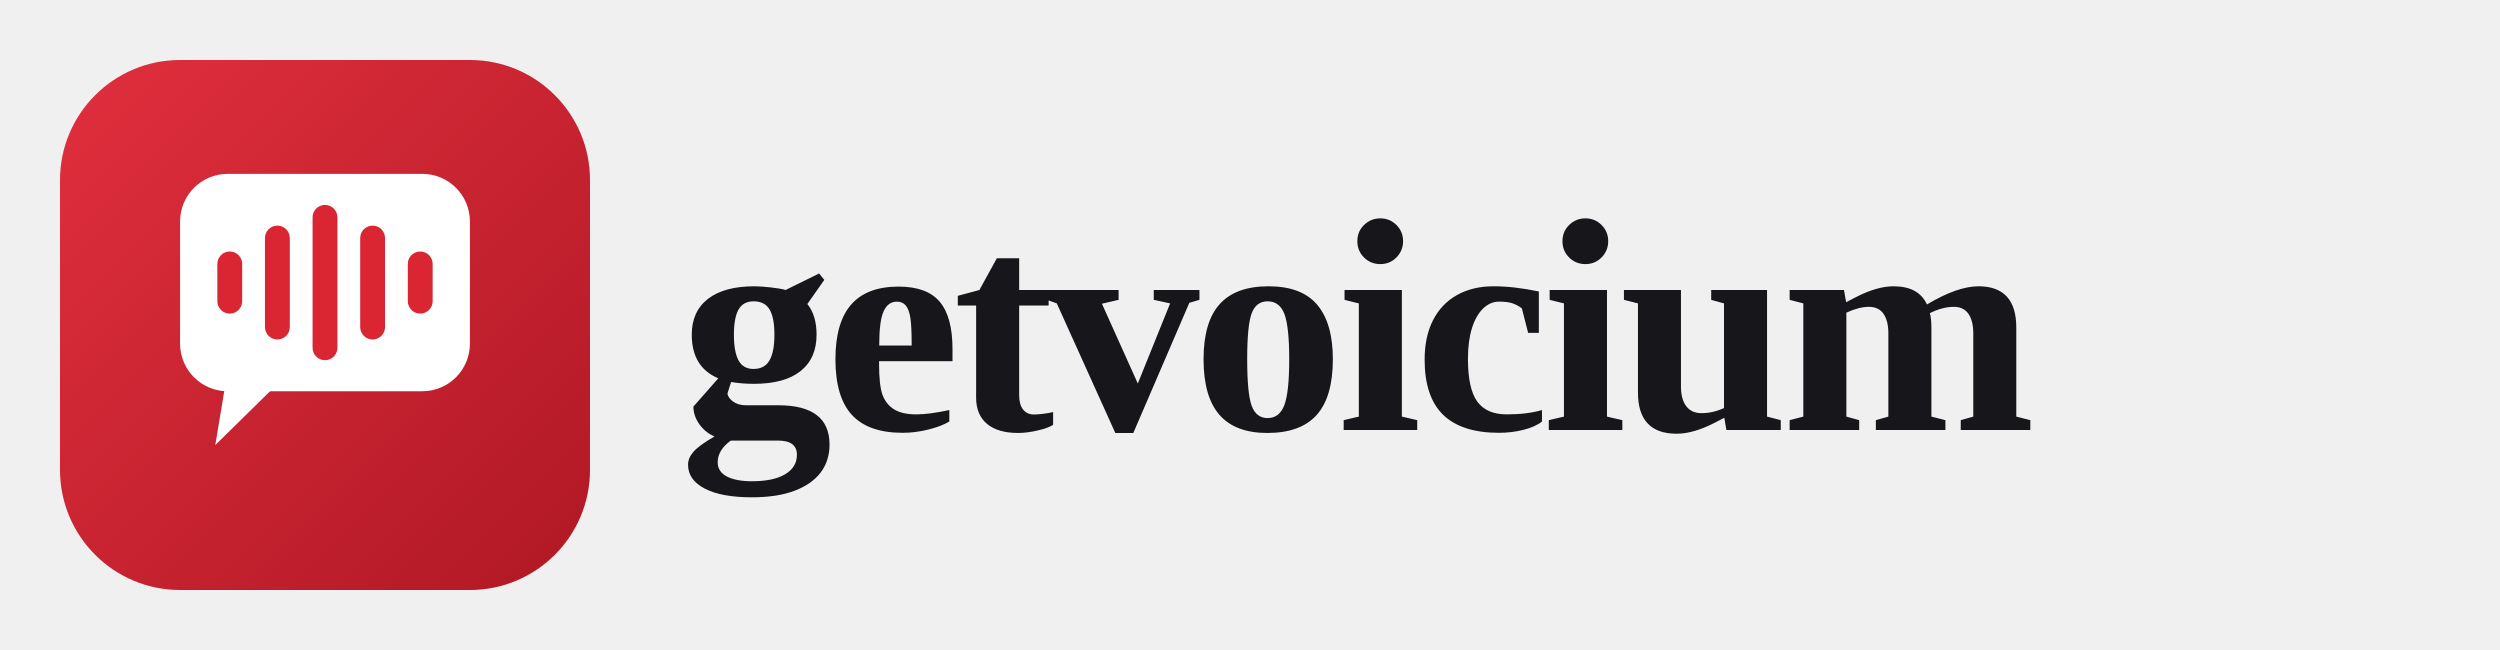
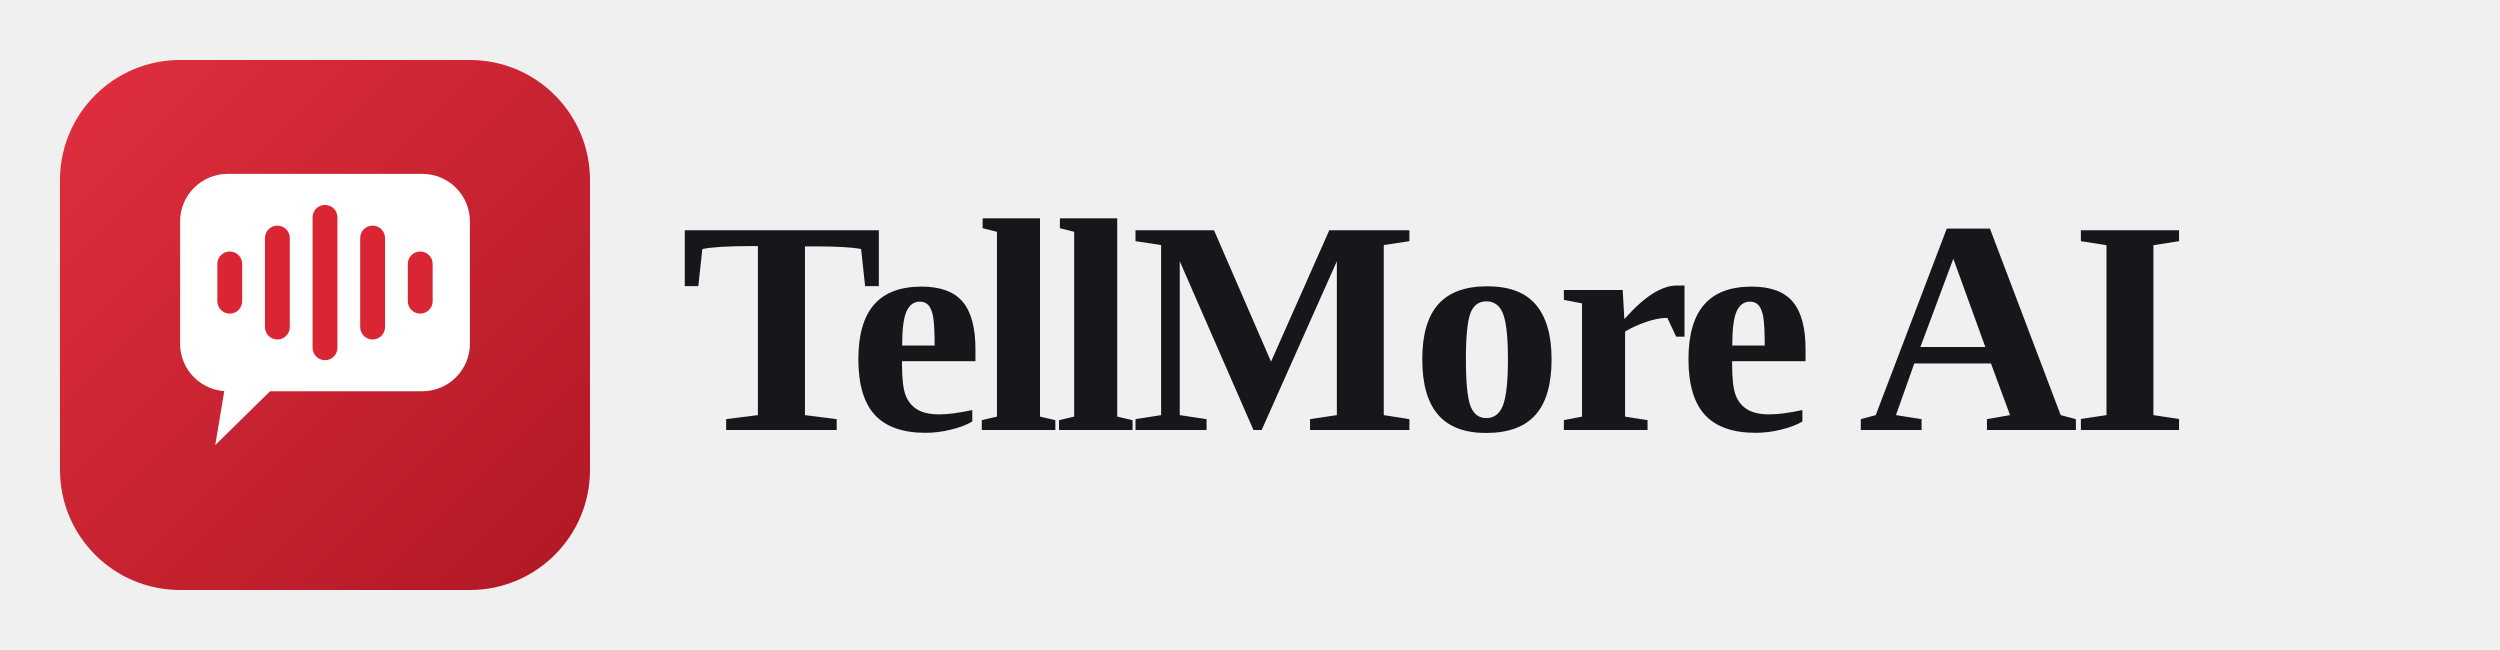
- <svg xmlns="http://www.w3.org/2000/svg" viewBox="0 0 1000 260" width="1000" height="260" role="img" aria-label="getvoicium">
+ <svg xmlns="http://www.w3.org/2000/svg" viewBox="0 0 1000 260" width="1000" height="260" role="img" aria-label="TellMore AI">
  <defs>
    <linearGradient id="tile2" x1="0" y1="0" x2="1" y2="1">
      <stop offset="0" stop-color="#E12F3E" />
      <stop offset="1" stop-color="#B01824" />
    </linearGradient>
  </defs>
  <g transform="translate(24,24) scale(0.41406)">
    <rect width="512" height="512" rx="116" fill="url(#tile2)" />
    <g fill="#FFFFFF">
      <rect x="116" y="110" width="280" height="210" rx="46" />
      <path d="M160 312 L150 372 L208 315 Z" />
    </g>
    <g fill="#D92632">
      <rect x="152" y="185" width="24" height="60" rx="12" />
      <rect x="198" y="160" width="24" height="110" rx="12" />
      <rect x="244" y="140" width="24" height="150" rx="12" />
      <rect x="290" y="160" width="24" height="110" rx="12" />
      <rect x="336" y="185" width="24" height="60" rx="12" />
    </g>
  </g>
-   <text x="272" y="172" font-family="Georgia, 'Times New Roman', serif" font-size="122" font-weight="700" letter-spacing="-3" fill="#17171B">getvoicium</text>
+   <text x="272" y="172" font-family="Georgia, 'Times New Roman', serif" font-size="122" font-weight="700" letter-spacing="-3" fill="#17171B">TellMore AI</text>
</svg>
